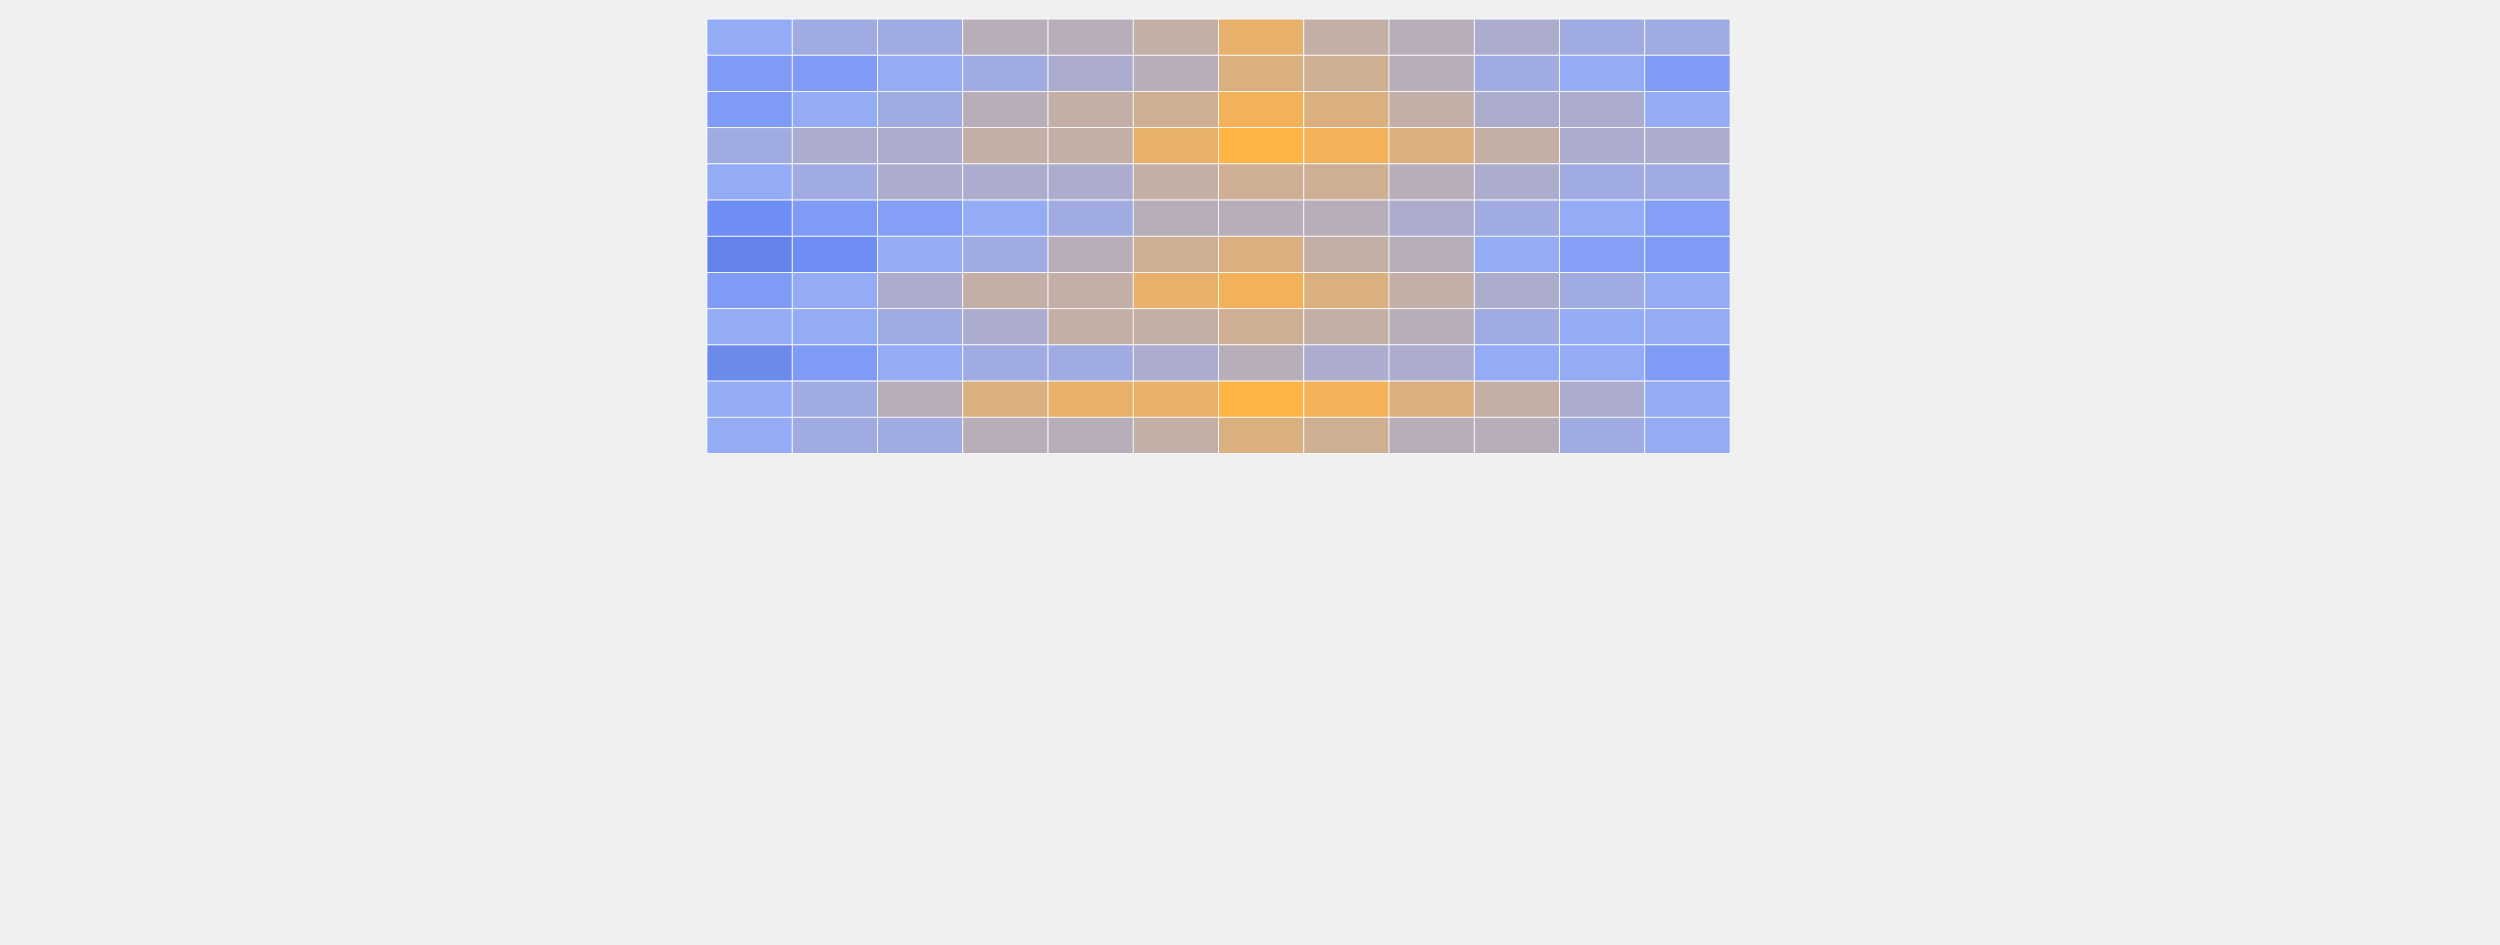
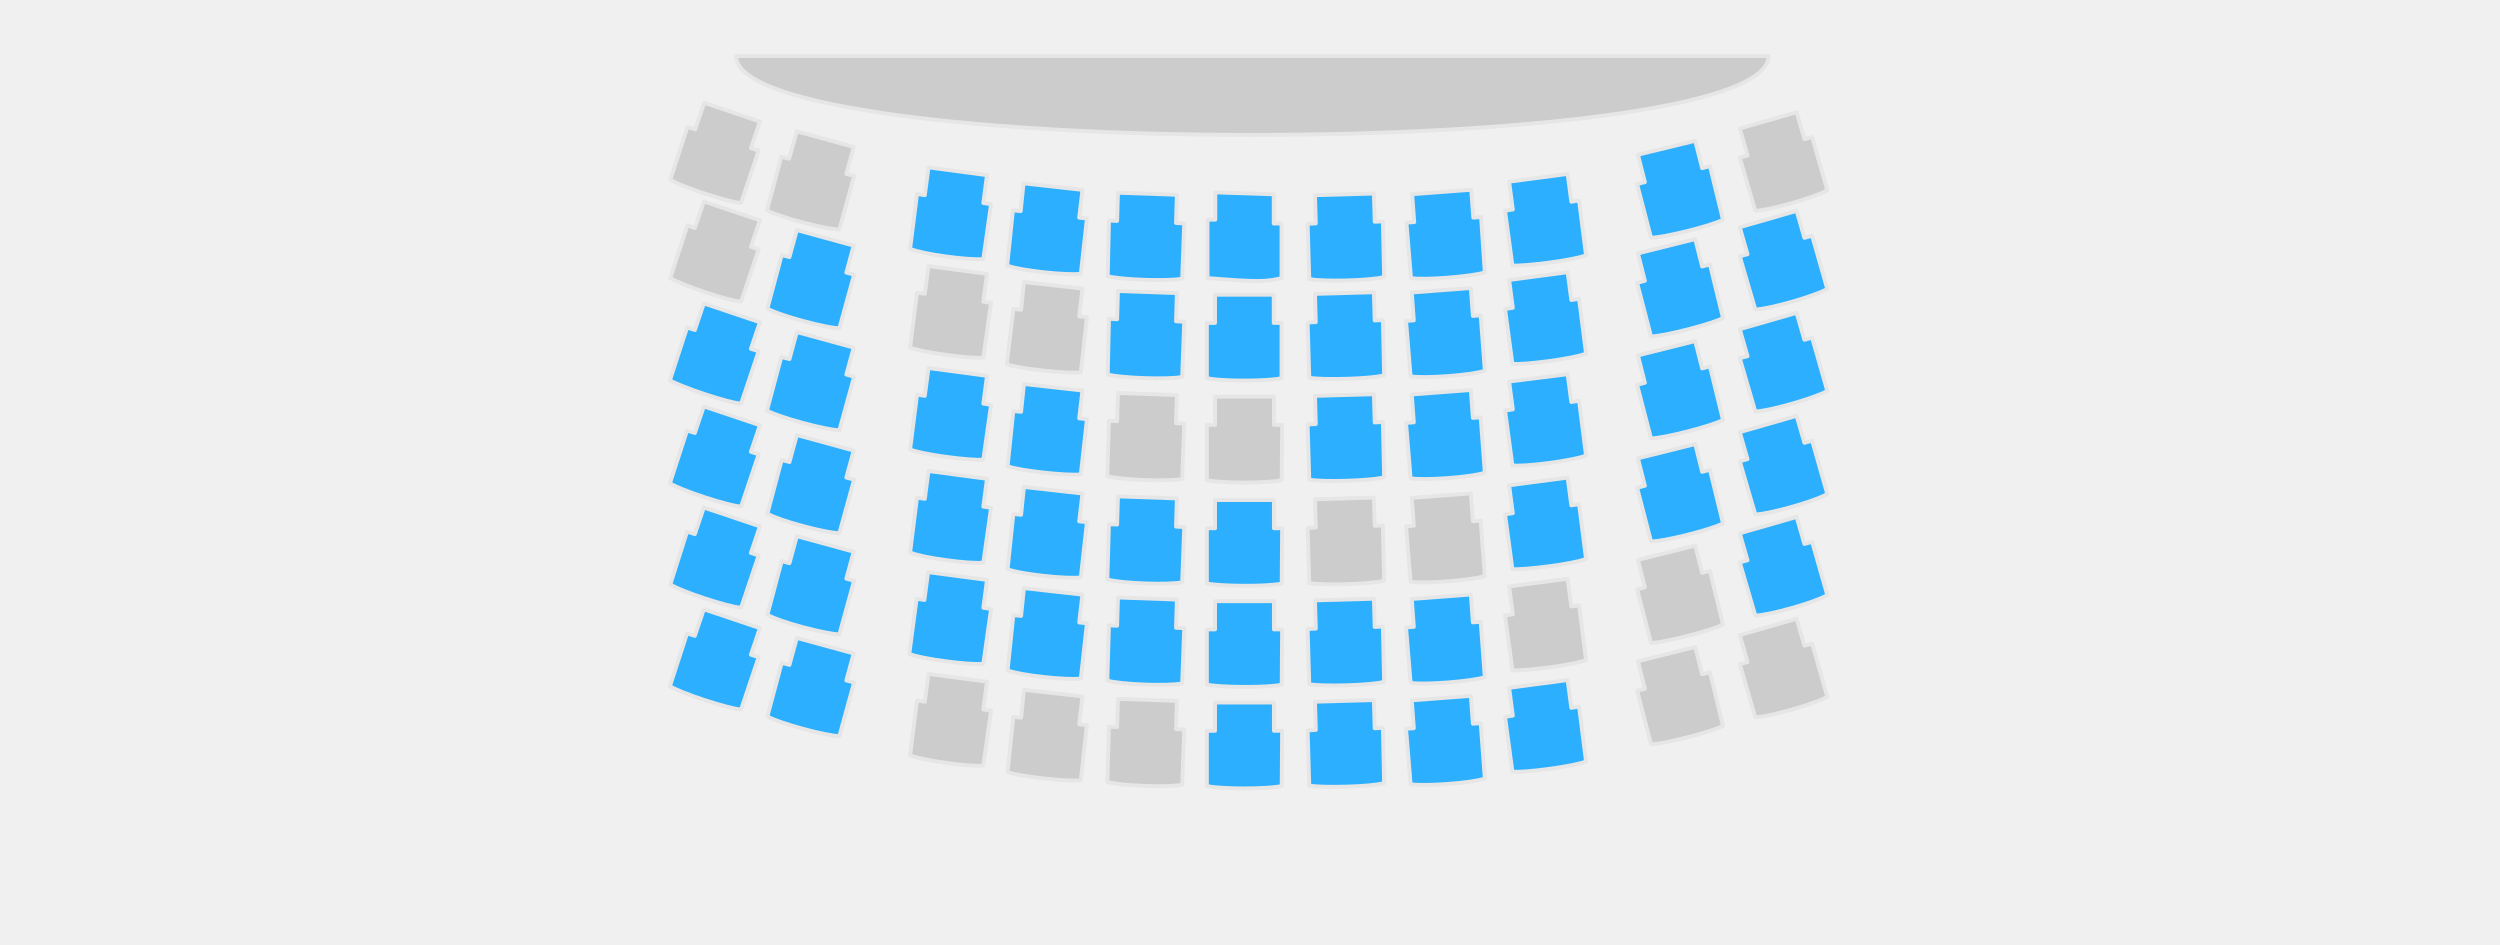
- <svg width="900" height="340" viewBox="0,0,800,600" id="svg">
+ <svg width="900" height="340" viewBox="0,0,800,550" id="svg">
  <g id="g">
-     <rect x="55" y="12.1" width="54.2" height="23" fill="#94ABF5" stroke="#FFFFFF" stroke-width="0.5" id="rect_143" />
-     <rect x="55" y="35.1" width="54.2" height="23" fill="#7F9BF5" stroke="#FFFFFF" stroke-width="0.5" id="rect_142" />
-     <rect x="55" y="58.1" width="54.2" height="23" fill="#7F9BF5" stroke="#FFFFFF" stroke-width="0.5" id="rect_141" />
-     <rect x="55" y="81.1" width="54.2" height="23" fill="#A0ACE1" stroke="#FFFFFF" stroke-width="0.5" id="rect_140" />
-     <rect x="55" y="104.1" width="54.2" height="23" fill="#94ABF5" stroke="#FFFFFF" stroke-width="0.5" id="rect_139" />
-     <rect x="55" y="127.1" width="54.2" height="23" fill="#6E8EF5" stroke="#FFFFFF" stroke-width="0.5" id="rect_138" />
-     <rect x="55" y="150.1" width="54.2" height="23" fill="#6383EB" stroke="#FFFFFF" stroke-width="0.5" id="rect_137" />
-     <rect x="55" y="173.1" width="54.2" height="23" fill="#7F9BF5" stroke="#FFFFFF" stroke-width="0.5" id="rect_136" />
-     <rect x="55" y="196.1" width="54.2" height="23" fill="#94ABF5" stroke="#FFFFFF" stroke-width="0.5" id="rect_135" />
-     <rect x="55" y="219.1" width="54.2" height="23" fill="#6C8AEB" stroke="#FFFFFF" stroke-width="0.5" id="rect_134" />
-     <rect x="55" y="242.1" width="54.2" height="23" fill="#94ABF5" stroke="#FFFFFF" stroke-width="0.5" id="rect_133" />
-     <rect x="55" y="265.1" width="54.2" height="23" fill="#94ABF5" stroke="#FFFFFF" stroke-width="0.5" id="rect_132" />
-     <rect x="109.2" y="12.1" width="54.2" height="23" fill="#A0ACE1" stroke="#FFFFFF" stroke-width="0.5" id="rect_131" />
-     <rect x="109.2" y="35.1" width="54.2" height="23" fill="#7F9BF5" stroke="#FFFFFF" stroke-width="0.5" id="rect_130" />
-     <rect x="109.2" y="58.1" width="54.2" height="23" fill="#94ABF5" stroke="#FFFFFF" stroke-width="0.5" id="rect_129" />
-     <rect x="109.2" y="81.1" width="54.2" height="23" fill="#ACADCE" stroke="#FFFFFF" stroke-width="0.5" id="rect_128" />
-     <rect x="109.2" y="104.1" width="54.2" height="23" fill="#A0ACE1" stroke="#FFFFFF" stroke-width="0.5" id="rect_127" />
-     <rect x="109.2" y="127.1" width="54.2" height="23" fill="#7F9BF5" stroke="#FFFFFF" stroke-width="0.5" id="rect_126" />
-     <rect x="109.2" y="150.1" width="54.2" height="23" fill="#6E8EF5" stroke="#FFFFFF" stroke-width="0.5" id="rect_125" />
-     <rect x="109.2" y="173.1" width="54.2" height="23" fill="#94ABF5" stroke="#FFFFFF" stroke-width="0.5" id="rect_124" />
-     <rect x="109.2" y="196.1" width="54.2" height="23" fill="#94ABF5" stroke="#FFFFFF" stroke-width="0.5" id="rect_123" />
-     <rect x="109.2" y="219.1" width="54.2" height="23" fill="#7F9BF5" stroke="#FFFFFF" stroke-width="0.5" id="rect_122" />
-     <rect x="109.2" y="242.1" width="54.2" height="23" fill="#A0ACE1" stroke="#FFFFFF" stroke-width="0.5" id="rect_121" />
-     <rect x="109.2" y="265.1" width="54.2" height="23" fill="#A0ACE1" stroke="#FFFFFF" stroke-width="0.5" id="rect_120" />
-     <rect x="163.3" y="12.1" width="54.2" height="23" fill="#A0ACE1" stroke="#FFFFFF" stroke-width="0.5" id="rect_119" />
-     <rect x="163.3" y="35.1" width="54.2" height="23" fill="#94ABF5" stroke="#FFFFFF" stroke-width="0.5" id="rect_118" />
-     <rect x="163.3" y="58.1" width="54.2" height="23" fill="#A0ACE1" stroke="#FFFFFF" stroke-width="0.5" id="rect_117" />
-     <rect x="163.3" y="81.1" width="54.2" height="23" fill="#ACADCE" stroke="#FFFFFF" stroke-width="0.5" id="rect_116" />
-     <rect x="163.3" y="104.1" width="54.2" height="23" fill="#ACADCE" stroke="#FFFFFF" stroke-width="0.5" id="rect_115" />
-     <rect x="163.3" y="127.1" width="54.2" height="23" fill="#849FF5" stroke="#FFFFFF" stroke-width="0.5" id="rect_114" />
-     <rect x="163.3" y="150.1" width="54.2" height="23" fill="#94ABF5" stroke="#FFFFFF" stroke-width="0.5" id="rect_113" />
-     <rect x="163.3" y="173.1" width="54.2" height="23" fill="#ACADCE" stroke="#FFFFFF" stroke-width="0.5" id="rect_112" />
-     <rect x="163.3" y="196.1" width="54.2" height="23" fill="#A0ACE1" stroke="#FFFFFF" stroke-width="0.5" id="rect_111" />
-     <rect x="163.3" y="219.1" width="54.2" height="23" fill="#94ABF5" stroke="#FFFFFF" stroke-width="0.5" id="rect_110" />
-     <rect x="163.3" y="242.1" width="54.2" height="23" fill="#B8AEBA" stroke="#FFFFFF" stroke-width="0.5" id="rect_109" />
-     <rect x="163.3" y="265.1" width="54.2" height="23" fill="#A0ACE1" stroke="#FFFFFF" stroke-width="0.5" id="rect_108" />
-     <rect x="217.5" y="12.1" width="54.2" height="23" fill="#B8AEBA" stroke="#FFFFFF" stroke-width="0.5" id="rect_107" />
-     <rect x="217.5" y="35.1" width="54.2" height="23" fill="#A0ACE1" stroke="#FFFFFF" stroke-width="0.5" id="rect_106" />
-     <rect x="217.5" y="58.1" width="54.2" height="23" fill="#B8AEBA" stroke="#FFFFFF" stroke-width="0.5" id="rect_105" />
-     <rect x="217.5" y="81.1" width="54.2" height="23" fill="#C4AFA7" stroke="#FFFFFF" stroke-width="0.5" id="rect_104" />
-     <rect x="217.5" y="104.1" width="54.2" height="23" fill="#ACADCE" stroke="#FFFFFF" stroke-width="0.5" id="rect_103" />
-     <rect x="217.5" y="127.1" width="54.2" height="23" fill="#94ABF5" stroke="#FFFFFF" stroke-width="0.5" id="rect_102" />
-     <rect x="217.5" y="150.1" width="54.2" height="23" fill="#A0ACE1" stroke="#FFFFFF" stroke-width="0.5" id="rect_101" />
-     <rect x="217.5" y="173.1" width="54.2" height="23" fill="#C4AFA7" stroke="#FFFFFF" stroke-width="0.5" id="rect_100" />
-     <rect x="217.5" y="196.1" width="54.2" height="23" fill="#ACADCE" stroke="#FFFFFF" stroke-width="0.5" id="rect_99" />
-     <rect x="217.5" y="219.1" width="54.2" height="23" fill="#A0ACE1" stroke="#FFFFFF" stroke-width="0.5" id="rect_98" />
-     <rect x="217.5" y="242.1" width="54.2" height="23" fill="#DBB080" stroke="#FFFFFF" stroke-width="0.5" id="rect_97" />
-     <rect x="217.5" y="265.1" width="54.2" height="23" fill="#B8AEBA" stroke="#FFFFFF" stroke-width="0.5" id="rect_96" />
-     <rect x="271.7" y="12.1" width="54.2" height="23" fill="#B8AEBA" stroke="#FFFFFF" stroke-width="0.5" id="rect_95" />
-     <rect x="271.7" y="35.1" width="54.2" height="23" fill="#ACADCE" stroke="#FFFFFF" stroke-width="0.5" id="rect_94" />
-     <rect x="271.7" y="58.1" width="54.2" height="23" fill="#C4AFA7" stroke="#FFFFFF" stroke-width="0.5" id="rect_93" />
-     <rect x="271.7" y="81.1" width="54.2" height="23" fill="#C4AFA7" stroke="#FFFFFF" stroke-width="0.5" id="rect_92" />
-     <rect x="271.7" y="104.1" width="54.2" height="23" fill="#ACADCE" stroke="#FFFFFF" stroke-width="0.5" id="rect_91" />
-     <rect x="271.7" y="127.1" width="54.2" height="23" fill="#A0ACE1" stroke="#FFFFFF" stroke-width="0.5" id="rect_90" />
-     <rect x="271.7" y="150.1" width="54.2" height="23" fill="#B8AEBA" stroke="#FFFFFF" stroke-width="0.5" id="rect_89" />
-     <rect x="271.7" y="173.1" width="54.2" height="23" fill="#C4AFA7" stroke="#FFFFFF" stroke-width="0.5" id="rect_88" />
-     <rect x="271.7" y="196.1" width="54.2" height="23" fill="#C4AFA7" stroke="#FFFFFF" stroke-width="0.5" id="rect_87" />
-     <rect x="271.7" y="219.1" width="54.2" height="23" fill="#A0ACE1" stroke="#FFFFFF" stroke-width="0.5" id="rect_86" />
-     <rect x="271.7" y="242.1" width="54.2" height="23" fill="#E7B16C" stroke="#FFFFFF" stroke-width="0.5" id="rect_85" />
-     <rect x="271.7" y="265.1" width="54.2" height="23" fill="#B8AEBA" stroke="#FFFFFF" stroke-width="0.5" id="rect_84" />
-     <rect x="325.8" y="12.1" width="54.2" height="23" fill="#C4AFA7" stroke="#FFFFFF" stroke-width="0.5" id="rect_83" />
-     <rect x="325.8" y="35.1" width="54.2" height="23" fill="#B8AEBA" stroke="#FFFFFF" stroke-width="0.5" id="rect_82" />
-     <rect x="325.8" y="58.1" width="54.2" height="23" fill="#CFAF93" stroke="#FFFFFF" stroke-width="0.5" id="rect_81" />
-     <rect x="325.8" y="81.1" width="54.2" height="23" fill="#E7B16C" stroke="#FFFFFF" stroke-width="0.5" id="rect_80" />
-     <rect x="325.8" y="104.1" width="54.2" height="23" fill="#C4AFA7" stroke="#FFFFFF" stroke-width="0.5" id="rect_79" />
-     <rect x="325.8" y="127.1" width="54.2" height="23" fill="#B8AEBA" stroke="#FFFFFF" stroke-width="0.5" id="rect_78" />
-     <rect x="325.8" y="150.1" width="54.2" height="23" fill="#CFAF93" stroke="#FFFFFF" stroke-width="0.5" id="rect_77" />
-     <rect x="325.8" y="173.1" width="54.2" height="23" fill="#E7B16C" stroke="#FFFFFF" stroke-width="0.5" id="rect_76" />
-     <rect x="325.8" y="196.1" width="54.2" height="23" fill="#C4AFA7" stroke="#FFFFFF" stroke-width="0.5" id="rect_75" />
-     <rect x="325.8" y="219.1" width="54.2" height="23" fill="#ACADCE" stroke="#FFFFFF" stroke-width="0.5" id="rect_74" />
-     <rect x="325.8" y="242.1" width="54.2" height="23" fill="#E7B16C" stroke="#FFFFFF" stroke-width="0.5" id="rect_73" />
-     <rect x="325.8" y="265.1" width="54.2" height="23" fill="#C4AFA7" stroke="#FFFFFF" stroke-width="0.5" id="rect_72" />
-     <rect x="380" y="12.1" width="54.2" height="23" fill="#E7B16C" stroke="#FFFFFF" stroke-width="0.5" id="rect_71" />
-     <rect x="380" y="35.1" width="54.2" height="23" fill="#DBB080" stroke="#FFFFFF" stroke-width="0.5" id="rect_70" />
-     <rect x="380" y="58.1" width="54.2" height="23" fill="#F3B259" stroke="#FFFFFF" stroke-width="0.5" id="rect_69" />
-     <rect x="380" y="81.1" width="54.2" height="23" fill="#FFB345" stroke="#FFFFFF" stroke-width="0.5" id="rect_68" />
-     <rect x="380" y="104.1" width="54.2" height="23" fill="#CFAF93" stroke="#FFFFFF" stroke-width="0.5" id="rect_67" />
-     <rect x="380" y="127.1" width="54.2" height="23" fill="#B8AEBA" stroke="#FFFFFF" stroke-width="0.5" id="rect_66" />
-     <rect x="380" y="150.1" width="54.2" height="23" fill="#DBB080" stroke="#FFFFFF" stroke-width="0.5" id="rect_65" />
-     <rect x="380" y="173.1" width="54.2" height="23" fill="#F3B259" stroke="#FFFFFF" stroke-width="0.5" id="rect_64" />
-     <rect x="380" y="196.1" width="54.2" height="23" fill="#CFAF93" stroke="#FFFFFF" stroke-width="0.5" id="rect_63" />
-     <rect x="380" y="219.1" width="54.2" height="23" fill="#B8AEBA" stroke="#FFFFFF" stroke-width="0.5" id="rect_62" />
-     <rect x="380" y="242.1" width="54.2" height="23" fill="#FFB345" stroke="#FFFFFF" stroke-width="0.5" id="rect_61" />
-     <rect x="380" y="265.1" width="54.2" height="23" fill="#DBB080" stroke="#FFFFFF" stroke-width="0.5" id="rect_60" />
-     <rect x="434.2" y="12.1" width="54.2" height="23" fill="#C4AFA7" stroke="#FFFFFF" stroke-width="0.5" id="rect_59" />
-     <rect x="434.2" y="35.1" width="54.2" height="23" fill="#CFAF93" stroke="#FFFFFF" stroke-width="0.5" id="rect_58" />
-     <rect x="434.2" y="58.1" width="54.2" height="23" fill="#DBB080" stroke="#FFFFFF" stroke-width="0.5" id="rect_57" />
-     <rect x="434.2" y="81.1" width="54.2" height="23" fill="#F3B259" stroke="#FFFFFF" stroke-width="0.5" id="rect_56" />
-     <rect x="434.2" y="104.1" width="54.2" height="23" fill="#CFAF93" stroke="#FFFFFF" stroke-width="0.5" id="rect_55" />
-     <rect x="434.2" y="127.1" width="54.2" height="23" fill="#B8AEBA" stroke="#FFFFFF" stroke-width="0.5" id="rect_54" />
-     <rect x="434.2" y="150.1" width="54.2" height="23" fill="#C4AFA7" stroke="#FFFFFF" stroke-width="0.5" id="rect_53" />
-     <rect x="434.2" y="173.1" width="54.2" height="23" fill="#DBB080" stroke="#FFFFFF" stroke-width="0.5" id="rect_52" />
-     <rect x="434.2" y="196.1" width="54.2" height="23" fill="#C4AFA7" stroke="#FFFFFF" stroke-width="0.5" id="rect_51" />
-     <rect x="434.2" y="219.1" width="54.2" height="23" fill="#ACADCE" stroke="#FFFFFF" stroke-width="0.5" id="rect_50" />
-     <rect x="434.2" y="242.1" width="54.2" height="23" fill="#F3B259" stroke="#FFFFFF" stroke-width="0.5" id="rect_49" />
-     <rect x="434.2" y="265.1" width="54.2" height="23" fill="#CFAF93" stroke="#FFFFFF" stroke-width="0.5" id="rect_48" />
-     <rect x="488.3" y="12.1" width="54.2" height="23" fill="#B8AEBA" stroke="#FFFFFF" stroke-width="0.5" id="rect_47" />
-     <rect x="488.3" y="35.1" width="54.2" height="23" fill="#B8AEBA" stroke="#FFFFFF" stroke-width="0.5" id="rect_46" />
-     <rect x="488.3" y="58.1" width="54.2" height="23" fill="#C4AFA7" stroke="#FFFFFF" stroke-width="0.5" id="rect_45" />
-     <rect x="488.3" y="81.1" width="54.2" height="23" fill="#DBB080" stroke="#FFFFFF" stroke-width="0.5" id="rect_44" />
-     <rect x="488.3" y="104.1" width="54.2" height="23" fill="#B8AEBA" stroke="#FFFFFF" stroke-width="0.5" id="rect_43" />
-     <rect x="488.3" y="127.1" width="54.2" height="23" fill="#ACADCE" stroke="#FFFFFF" stroke-width="0.5" id="rect_42" />
-     <rect x="488.3" y="150.1" width="54.2" height="23" fill="#B8AEBA" stroke="#FFFFFF" stroke-width="0.5" id="rect_41" />
-     <rect x="488.3" y="173.1" width="54.2" height="23" fill="#C4AFA7" stroke="#FFFFFF" stroke-width="0.5" id="rect_40" />
-     <rect x="488.3" y="196.1" width="54.2" height="23" fill="#B8AEBA" stroke="#FFFFFF" stroke-width="0.5" id="rect_39" />
-     <rect x="488.3" y="219.1" width="54.2" height="23" fill="#ACADCE" stroke="#FFFFFF" stroke-width="0.5" id="rect_38" />
-     <rect x="488.3" y="242.1" width="54.2" height="23" fill="#DBB080" stroke="#FFFFFF" stroke-width="0.5" id="rect_37" />
-     <rect x="488.3" y="265.1" width="54.2" height="23" fill="#B8AEBA" stroke="#FFFFFF" stroke-width="0.5" id="rect_36" />
-     <rect x="542.5" y="12.1" width="54.2" height="23" fill="#ACADCE" stroke="#FFFFFF" stroke-width="0.5" id="rect_35" />
-     <rect x="542.5" y="35.1" width="54.2" height="23" fill="#A0ACE1" stroke="#FFFFFF" stroke-width="0.5" id="rect_34" />
-     <rect x="542.5" y="58.1" width="54.2" height="23" fill="#ACADCE" stroke="#FFFFFF" stroke-width="0.5" id="rect_33" />
-     <rect x="542.5" y="81.1" width="54.2" height="23" fill="#C4AFA7" stroke="#FFFFFF" stroke-width="0.5" id="rect_32" />
-     <rect x="542.5" y="104.1" width="54.2" height="23" fill="#ACADCE" stroke="#FFFFFF" stroke-width="0.5" id="rect_31" />
-     <rect x="542.5" y="127.1" width="54.2" height="23" fill="#A0ACE1" stroke="#FFFFFF" stroke-width="0.5" id="rect_30" />
-     <rect x="542.5" y="150.1" width="54.2" height="23" fill="#94ABF5" stroke="#FFFFFF" stroke-width="0.5" id="rect_29" />
-     <rect x="542.5" y="173.1" width="54.2" height="23" fill="#ACADCE" stroke="#FFFFFF" stroke-width="0.5" id="rect_28" />
-     <rect x="542.5" y="196.1" width="54.2" height="23" fill="#A0ACE1" stroke="#FFFFFF" stroke-width="0.5" id="rect_27" />
-     <rect x="542.5" y="219.1" width="54.2" height="23" fill="#94ABF5" stroke="#FFFFFF" stroke-width="0.5" id="rect_26" />
-     <rect x="542.5" y="242.1" width="54.2" height="23" fill="#C4AFA7" stroke="#FFFFFF" stroke-width="0.5" id="rect_25" />
-     <rect x="542.5" y="265.1" width="54.2" height="23" fill="#B8AEBA" stroke="#FFFFFF" stroke-width="0.5" id="rect_24" />
-     <rect x="596.7" y="12.1" width="54.2" height="23" fill="#A0ACE1" stroke="#FFFFFF" stroke-width="0.5" id="rect_23" />
-     <rect x="596.7" y="35.1" width="54.2" height="23" fill="#94ABF5" stroke="#FFFFFF" stroke-width="0.5" id="rect_22" />
-     <rect x="596.7" y="58.1" width="54.2" height="23" fill="#ACADCE" stroke="#FFFFFF" stroke-width="0.5" id="rect_21" />
-     <rect x="596.7" y="81.1" width="54.2" height="23" fill="#ACADCE" stroke="#FFFFFF" stroke-width="0.5" id="rect_20" />
-     <rect x="596.7" y="104.1" width="54.2" height="23" fill="#A0ACE1" stroke="#FFFFFF" stroke-width="0.5" id="rect_19" />
-     <rect x="596.7" y="127.1" width="54.2" height="23" fill="#94ABF5" stroke="#FFFFFF" stroke-width="0.5" id="rect_18" />
-     <rect x="596.7" y="150.1" width="54.2" height="23" fill="#849FF5" stroke="#FFFFFF" stroke-width="0.5" id="rect_17" />
-     <rect x="596.7" y="173.1" width="54.2" height="23" fill="#A0ACE1" stroke="#FFFFFF" stroke-width="0.5" id="rect_16" />
-     <rect x="596.7" y="196.1" width="54.2" height="23" fill="#94ABF5" stroke="#FFFFFF" stroke-width="0.5" id="rect_15" />
-     <rect x="596.7" y="219.1" width="54.2" height="23" fill="#94ABF5" stroke="#FFFFFF" stroke-width="0.5" id="rect_14" />
-     <rect x="596.7" y="242.1" width="54.2" height="23" fill="#ACADCE" stroke="#FFFFFF" stroke-width="0.5" id="rect_13" />
-     <rect x="596.7" y="265.1" width="54.2" height="23" fill="#A0ACE1" stroke="#FFFFFF" stroke-width="0.5" id="rect_12" />
-     <rect x="650.8" y="12.1" width="54.2" height="23" fill="#A0ACE1" stroke="#FFFFFF" stroke-width="0.5" id="rect_11" />
-     <rect x="650.8" y="35.1" width="54.2" height="23" fill="#7F9BF5" stroke="#FFFFFF" stroke-width="0.5" id="rect_10" />
-     <rect x="650.8" y="58.1" width="54.2" height="23" fill="#94ABF5" stroke="#FFFFFF" stroke-width="0.5" id="rect_9" />
-     <rect x="650.8" y="81.1" width="54.2" height="23" fill="#ACADCE" stroke="#FFFFFF" stroke-width="0.5" id="rect_8" />
-     <rect x="650.8" y="104.1" width="54.2" height="23" fill="#A0ACE1" stroke="#FFFFFF" stroke-width="0.5" id="rect_7" />
-     <rect x="650.8" y="127.1" width="54.2" height="23" fill="#849FF5" stroke="#FFFFFF" stroke-width="0.5" id="rect_6" />
-     <rect x="650.8" y="150.1" width="54.2" height="23" fill="#7F9BF5" stroke="#FFFFFF" stroke-width="0.5" id="rect_5" />
-     <rect x="650.8" y="173.1" width="54.2" height="23" fill="#94ABF5" stroke="#FFFFFF" stroke-width="0.5" id="rect_4" />
-     <rect x="650.8" y="196.1" width="54.2" height="23" fill="#94ABF5" stroke="#FFFFFF" stroke-width="0.5" id="rect_3" />
-     <rect x="650.8" y="219.1" width="54.2" height="23" fill="#7F9BF5" stroke="#FFFFFF" stroke-width="0.5" id="rect_2" />
-     <rect x="650.8" y="242.1" width="54.2" height="23" fill="#94ABF5" stroke="#FFFFFF" stroke-width="0.5" id="rect_1" />
-     <rect x="650.8" y="265.1" width="54.2" height="23" fill="#94ABF5" stroke="#FFFFFF" stroke-width="0.5" id="rect" />
+     <g id="g_1">
+       <g transform="translate(32.68657,59.85075) scale(2.268657 2.268657)" id="g_2">
+         <path d="M 31.265 25.717 L 35.778 12.281 L 33.784 11.651 L 36.093 4.828 L 21.818 0 L 19.508 6.823 L 17.514 6.193 L 13.105 19.734 C 15.835 21.518 27.906 25.507 31.265 25.717 Z" stroke-linejoin="round" stroke-linecap="round" filter="none" tabindex="-1" role="img" aria-label="Seat A1, Unavailable" outline="none" fill="#ccc" stroke="#e6e6e6" opacity="1" id="path_66" />
+         <path d="M 56.501 32.54 L 60.28 18.789 L 58.285 18.264 L 60.175 11.336 L 45.584 7.348 L 43.59 14.38 L 41.596 13.856 L 37.922 27.606 C 40.861 29.286 53.142 32.54 56.501 32.54 Z" stroke-linejoin="round" stroke-linecap="round" filter="none" tabindex="-1" role="img" aria-label="Seat A2, Unavailable" outline="none" fill="#ccc" stroke="#e6e6e6" opacity="1" id="path_65" />
+         <path d="M 93.447 40.097 L 95.442 26.032 L 93.447 25.717 L 94.392 18.579 L 79.382 16.585 L 78.437 23.723 L 76.443 23.408 L 74.658 37.473 C 77.492 38.838 90.088 40.517 93.447 40.097 Z" stroke-linejoin="round" stroke-linecap="round" filter="none" tabindex="-1" role="img" aria-label="Seat A3, Available" outline="none" fill="#2caffe" stroke="#e6e6e6" opacity="1" id="path_64" />
+         <path d="M 118.476 43.876 L 120.051 29.706 L 118.056 29.496 L 118.896 22.358 L 103.781 20.679 L 103.046 27.816 L 101.052 27.607 L 99.582 41.777 C 102.521 43.037 115.222 44.401 118.476 43.876 Z" stroke-linejoin="round" stroke-linecap="round" filter="none" tabindex="-1" role="img" aria-label="Seat A4, Available" outline="none" fill="#2caffe" stroke="#e6e6e6" opacity="1" id="path_63" />
+         <path d="M 144.495 45.135 L 145.019 30.965 L 142.92 30.86 L 143.13 23.617 L 128.015 23.092 L 127.805 30.335 L 125.706 30.23 L 125.391 44.505 C 128.54 45.45 141.241 45.87 144.495 45.135 Z" stroke-linejoin="round" stroke-linecap="round" filter="none" tabindex="-1" role="img" aria-label="Seat A5, Available" outline="none" fill="#2caffe" stroke="#e6e6e6" opacity="1" id="path_62" />
+         <path d="M 170 45 L 170 31 L 168 31 L 168 23.5 L 153 23 L 153 30 L 151 30 L 151 45 C 163.5 46 166 46 170 45 Z" stroke-linejoin="round" stroke-linecap="round" filter="none" tabindex="-1" role="img" aria-label="Seat A6, Available" outline="none" fill="#2caffe" stroke="#e6e6e6" opacity="1" id="path_61" />
+         <path d="M 196.332 44.715 L 196.017 30.44 L 193.918 30.545 L 193.708 23.302 L 178.593 23.722 L 178.802 30.965 L 176.703 31.07 L 177.123 45.24 C 180.377 45.975 193.183 45.66 196.332 44.715 Z" stroke-linejoin="round" stroke-linecap="round" filter="none" tabindex="-1" role="img" aria-label="Seat A7, Available" outline="none" fill="#2caffe" stroke="#e6e6e6" opacity="1" id="path_60" />
+         <path d="M 222.18 43.535 L 221.222 29.332 L 219.222 29.484 L 218.692 22.328 L 203.538 23.47 L 204.068 30.626 L 202.069 30.778 L 203.237 44.988 C 206.37 45.603 219.105 44.602 222.18 43.535 Z" stroke-linejoin="round" stroke-linecap="round" filter="none" tabindex="-1" role="img" aria-label="Seat A8, Available" outline="none" fill="#2caffe" stroke="#e6e6e6" opacity="1" id="path_59" />
+         <path d="M 248.162 39.153 L 246.378 25.087 L 244.384 25.402 L 243.439 18.264 L 228.429 20.259 L 229.373 27.396 L 227.379 27.711 L 229.268 41.777 C 232.522 41.987 245.118 40.412 248.162 39.153 Z" stroke-linejoin="round" stroke-linecap="round" filter="none" tabindex="-1" role="img" aria-label="Seat A9, Available" outline="none" fill="#2caffe" stroke="#e6e6e6" opacity="1" id="path_58" />
+         <path d="M 283.324 30.02 L 279.965 16.27 L 277.971 16.794 L 276.187 9.762 L 261.491 13.331 L 263.276 20.363 L 261.281 20.888 L 264.85 34.639 C 267.999 34.639 280.385 31.595 283.324 30.02 Z" stroke-linejoin="round" stroke-linecap="round" filter="none" tabindex="-1" role="img" aria-label="Seat A10, Available" outline="none" fill="#2caffe" stroke="#e6e6e6" opacity="1" id="path_57" />
+         <path d="M 310.092 22.463 L 306.208 8.817 L 304.214 9.342 L 302.219 2.414 L 287.629 6.613 L 289.623 13.54 L 287.629 14.065 L 291.618 27.711 C 295.082 27.711 307.258 24.142 310.092 22.463 Z" stroke-linejoin="round" stroke-linecap="round" filter="none" tabindex="-1" role="img" aria-label="Seat A11, Unavailable" outline="none" fill="#ccc" stroke="#e6e6e6" opacity="1" id="path_56" />
+         <path d="M 31.265 51.052 L 35.778 37.616 L 33.784 36.986 L 36.093 30.163 L 21.713 25.335 L 19.404 32.158 L 17.514 31.423 L 13.105 44.964 C 15.835 46.748 27.906 50.842 31.265 51.052 Z" stroke-linejoin="round" stroke-linecap="round" filter="none" tabindex="-1" role="img" aria-label="Seat B1, Unavailable" outline="none" fill="#ccc" stroke="#e6e6e6" opacity="1" id="path_55" />
+         <path d="M 56.499 57.875 L 60.278 44.124 L 58.284 43.599 L 60.173 36.671 L 45.583 32.683 L 43.694 39.61 L 41.699 39.086 L 38.025 52.836 C 40.859 54.516 53.141 57.875 56.499 57.875 Z" stroke-linejoin="round" stroke-linecap="round" filter="none" tabindex="-1" role="img" aria-label="Seat B2, Available" outline="none" fill="#2caffe" stroke="#e6e6e6" opacity="1" id="path_54" />
+         <path d="M 93.447 65.432 L 95.442 51.366 L 93.447 51.051 L 94.392 43.914 L 79.382 41.919 L 78.437 49.057 L 76.443 48.742 L 74.658 62.808 C 77.492 64.067 90.088 65.747 93.447 65.432 Z" stroke-linejoin="round" stroke-linecap="round" filter="none" tabindex="-1" role="img" aria-label="Seat B3, Unavailable" outline="none" fill="#ccc" stroke="#e6e6e6" opacity="1" id="path_53" />
+         <path d="M 118.476 69.211 L 120.05 55.041 L 118.056 54.831 L 118.895 47.693 L 103.885 46.014 L 103.15 53.151 L 101.156 52.941 L 99.477 67.112 C 102.521 68.267 115.222 69.631 118.476 69.211 Z" stroke-linejoin="round" stroke-linecap="round" filter="none" tabindex="-1" role="img" aria-label="Seat B4, Unavailable" outline="none" fill="#ccc" stroke="#e6e6e6" opacity="1" id="path_52" />
+         <path d="M 144.495 70.366 L 145.019 56.195 L 142.92 56.09 L 143.13 48.848 L 128.015 48.323 L 127.805 55.566 L 125.706 55.461 L 125.391 69.736 C 128.54 70.681 141.241 71.1 144.495 70.366 Z" stroke-linejoin="round" stroke-linecap="round" filter="none" tabindex="-1" role="img" aria-label="Seat B5, Available" outline="none" fill="#2caffe" stroke="#e6e6e6" opacity="1" id="path_51" />
+         <path d="M 170 70.681 L 170 56.51 L 168 56.51 L 168 49.268 L 152.935 49.268 L 152.935 56.51 L 150.836 56.51 L 150.836 70.681 C 154.09 71.52 166.791 71.52 170 70.681 Z" stroke-linejoin="round" stroke-linecap="round" filter="none" tabindex="-1" role="img" aria-label="Seat B6, Available" outline="none" fill="#2caffe" stroke="#e6e6e6" opacity="1" id="path_50" />
+         <path d="M 196.332 69.946 L 196.017 55.775 L 193.918 55.88 L 193.708 48.638 L 178.593 49.058 L 178.802 56.3 L 176.703 56.405 L 177.123 70.576 C 180.377 71.206 193.183 70.891 196.332 69.946 Z" stroke-linejoin="round" stroke-linecap="round" filter="none" tabindex="-1" role="img" aria-label="Seat B7, Available" outline="none" fill="#2caffe" stroke="#e6e6e6" opacity="1" id="path_49" />
+         <path d="M 222.182 68.767 L 221.119 54.56 L 219.119 54.713 L 218.589 47.557 L 203.435 48.698 L 203.965 55.854 L 201.965 56.007 L 203.134 70.217 C 206.371 70.834 219.103 69.939 222.182 68.767 Z" stroke-linejoin="round" stroke-linecap="round" filter="none" tabindex="-1" role="img" aria-label="Seat B8, Available" outline="none" fill="#2caffe" stroke="#e6e6e6" opacity="1" id="path_48" />
+         <path d="M 248.162 64.382 L 246.378 50.317 L 244.384 50.632 L 243.439 43.494 L 228.429 45.489 L 229.373 52.626 L 227.379 52.941 L 229.268 67.007 C 232.522 67.322 245.118 65.642 248.162 64.382 Z" stroke-linejoin="round" stroke-linecap="round" filter="none" tabindex="-1" role="img" aria-label="Seat B9, Available" outline="none" fill="#2caffe" stroke="#e6e6e6" opacity="1" id="path_47" />
+         <path d="M 283.324 55.251 L 279.965 41.5 L 277.971 42.025 L 276.187 34.992 L 261.491 38.666 L 263.276 45.699 L 261.281 46.224 L 264.85 59.974 C 267.999 59.974 280.385 56.825 283.324 55.251 Z" stroke-linejoin="round" stroke-linecap="round" filter="none" tabindex="-1" role="img" aria-label="Seat B10, Available" outline="none" fill="#2caffe" stroke="#e6e6e6" opacity="1" id="path_46" />
+         <path d="M 310.092 47.798 L 306.208 34.153 L 304.214 34.677 L 302.219 27.75 L 287.629 31.948 L 289.623 38.876 L 287.629 39.401 L 291.618 53.047 C 295.082 53.047 307.258 49.478 310.092 47.798 Z" stroke-linejoin="round" stroke-linecap="round" filter="none" tabindex="-1" role="img" aria-label="Seat B11, Available" outline="none" fill="#2caffe" stroke="#e6e6e6" opacity="1" id="path_45" />
+         <path d="M 31.264 77.227 L 35.778 63.791 L 33.783 63.162 L 36.093 56.339 L 21.712 51.51 L 19.403 58.333 L 17.409 57.703 L 13 71.244 C 15.834 72.923 27.905 77.017 31.264 77.227 Z" stroke-linejoin="round" stroke-linecap="round" filter="none" tabindex="-1" role="img" aria-label="Seat C1, Available" outline="none" fill="#2caffe" stroke="#e6e6e6" opacity="1" id="path_44" />
+         <path d="M 56.501 84.05 L 60.28 70.299 L 58.285 69.774 L 60.175 62.847 L 45.584 58.858 L 43.695 65.786 L 41.596 65.261 L 37.922 79.011 C 40.861 80.691 53.142 84.05 56.501 84.05 Z" stroke-linejoin="round" stroke-linecap="round" filter="none" tabindex="-1" role="img" aria-label="Seat C2, Available" outline="none" fill="#2caffe" stroke="#e6e6e6" opacity="1" id="path_43" />
+         <path d="M 93.447 91.607 L 95.442 77.542 L 93.447 77.227 L 94.392 70.089 L 79.382 68.095 L 78.437 75.233 L 76.443 74.918 L 74.658 88.983 C 77.492 90.243 90.088 91.922 93.447 91.607 Z" stroke-linejoin="round" stroke-linecap="round" filter="none" tabindex="-1" role="img" aria-label="Seat C3, Available" outline="none" fill="#2caffe" stroke="#e6e6e6" opacity="1" id="path_42" />
+         <path d="M 118.475 95.386 L 120.049 81.216 L 118.055 81.006 L 118.894 73.868 L 103.884 72.189 L 103.149 79.326 L 101.155 79.116 L 99.686 93.287 C 102.52 94.441 115.221 95.806 118.475 95.386 Z" stroke-linejoin="round" stroke-linecap="round" filter="none" tabindex="-1" role="img" aria-label="Seat C4, Available" outline="none" fill="#2caffe" stroke="#e6e6e6" opacity="1" id="path_41" />
+         <path d="M 144.494 96.541 L 145.019 82.371 L 142.92 82.266 L 143.129 75.023 L 128.014 74.498 L 127.804 81.741 L 125.705 81.636 L 125.285 95.806 C 128.539 96.856 141.24 97.276 144.494 96.541 Z" stroke-linejoin="round" stroke-linecap="round" filter="none" tabindex="-1" role="img" aria-label="Seat C5, Unavailable" outline="none" fill="#ccc" stroke="#e6e6e6" opacity="1" id="path_40" />
+         <path d="M 170.045 96.856 L 170.15 82.686 L 168.05 82.686 L 168.05 75.443 L 152.935 75.443 L 152.935 82.686 L 150.836 82.686 L 150.836 96.856 C 154.09 97.696 166.791 97.696 170.045 96.856 Z" stroke-linejoin="round" stroke-linecap="round" filter="none" tabindex="-1" role="img" aria-label="Seat C6, Unavailable" outline="none" fill="#ccc" stroke="#e6e6e6" opacity="1" id="path_39" />
+         <path d="M 196.332 96.121 L 196.017 81.95 L 193.918 82.055 L 193.708 74.812 L 178.593 75.232 L 178.802 82.475 L 176.703 82.58 L 177.123 96.751 C 180.377 97.38 193.183 97.065 196.332 96.121 Z" stroke-linejoin="round" stroke-linecap="round" filter="none" tabindex="-1" role="img" aria-label="Seat C7, Available" outline="none" fill="#2caffe" stroke="#e6e6e6" opacity="1" id="path_38" />
+         <path d="M 222.182 94.942 L 221.119 80.735 L 219.119 80.888 L 218.589 73.732 L 203.435 74.874 L 203.965 82.029 L 201.965 82.182 L 203.134 96.392 C 206.371 97.01 219.103 96.114 222.182 94.942 Z" stroke-linejoin="round" stroke-linecap="round" filter="none" tabindex="-1" role="img" aria-label="Seat C8, Available" outline="none" fill="#2caffe" stroke="#e6e6e6" opacity="1" id="path_37" />
+         <path d="M 248.162 90.558 L 246.378 76.492 L 244.384 76.807 L 243.439 69.669 L 228.429 71.559 L 229.373 78.697 L 227.379 79.011 L 229.268 93.077 C 232.522 93.497 245.118 91.817 248.162 90.558 Z" stroke-linejoin="round" stroke-linecap="round" filter="none" tabindex="-1" role="img" aria-label="Seat C9, Available" outline="none" fill="#2caffe" stroke="#e6e6e6" opacity="1" id="path_36" />
+         <path d="M 283.324 81.426 L 279.965 67.675 L 277.971 68.2 L 276.187 61.167 L 261.491 64.841 L 263.276 71.874 L 261.281 72.398 L 264.85 86.149 C 267.999 86.149 280.385 83 283.324 81.426 Z" stroke-linejoin="round" stroke-linecap="round" filter="none" tabindex="-1" role="img" aria-label="Seat C10, Available" outline="none" fill="#2caffe" stroke="#e6e6e6" opacity="1" id="path_35" />
+         <path d="M 310.092 73.973 L 306.208 60.327 L 304.214 60.852 L 302.219 53.924 L 287.629 58.123 L 289.623 65.051 L 287.629 65.576 L 291.618 79.221 C 295.082 79.221 307.258 75.652 310.092 73.973 Z" stroke-linejoin="round" stroke-linecap="round" filter="none" tabindex="-1" role="img" aria-label="Seat C11, Available" outline="none" fill="#2caffe" stroke="#e6e6e6" opacity="1" id="path_34" />
+         <path d="M 31.264 103.662 L 35.778 90.226 L 33.783 89.596 L 36.093 82.773 L 21.712 77.945 L 19.403 84.768 L 17.409 84.138 L 13 97.679 C 15.834 99.463 27.905 103.452 31.264 103.662 Z" stroke-linejoin="round" stroke-linecap="round" filter="none" tabindex="-1" role="img" aria-label="Seat D1, Available" outline="none" fill="#2caffe" stroke="#e6e6e6" opacity="1" id="path_33" />
+         <path d="M 56.499 110.484 L 60.278 96.734 L 58.284 96.209 L 60.173 89.281 L 45.583 85.293 L 43.694 92.22 L 41.699 91.695 L 38.025 105.446 C 40.859 107.231 53.141 110.484 56.499 110.484 Z" stroke-linejoin="round" stroke-linecap="round" filter="none" tabindex="-1" role="img" aria-label="Seat D2, Available" outline="none" fill="#2caffe" stroke="#e6e6e6" opacity="1" id="path_32" />
+         <path d="M 93.447 118.042 L 95.442 103.977 L 93.447 103.662 L 94.392 96.524 L 79.382 94.53 L 78.437 101.668 L 76.443 101.353 L 74.658 115.418 C 77.492 116.783 90.088 118.462 93.447 118.042 Z" stroke-linejoin="round" stroke-linecap="round" filter="none" tabindex="-1" role="img" aria-label="Seat D3, Available" outline="none" fill="#2caffe" stroke="#e6e6e6" opacity="1" id="path_31" />
+         <path d="M 118.475 121.821 L 120.049 107.651 L 118.055 107.441 L 118.894 100.303 L 103.884 98.624 L 103.149 105.761 L 101.155 105.551 L 99.686 119.722 C 102.52 120.981 115.221 122.346 118.475 121.821 Z" stroke-linejoin="round" stroke-linecap="round" filter="none" tabindex="-1" role="img" aria-label="Seat D4, Available" outline="none" fill="#2caffe" stroke="#e6e6e6" opacity="1" id="path_30" />
+         <path d="M 144.494 123.081 L 145.019 108.91 L 142.92 108.805 L 143.129 101.562 L 128.014 101.038 L 127.804 108.28 L 125.705 108.175 L 125.285 122.346 C 128.539 123.396 141.24 123.815 144.494 123.081 Z" stroke-linejoin="round" stroke-linecap="round" filter="none" tabindex="-1" role="img" aria-label="Seat D5, Available" outline="none" fill="#2caffe" stroke="#e6e6e6" opacity="1" id="path_29" />
+         <path d="M 170.045 123.396 L 170.15 109.225 L 168.05 109.225 L 168.05 101.982 L 152.935 101.982 L 152.935 109.225 L 150.836 109.225 L 150.836 123.396 C 154.09 124.13 166.791 124.235 170.045 123.396 Z" stroke-linejoin="round" stroke-linecap="round" filter="none" tabindex="-1" role="img" aria-label="Seat D6, Available" outline="none" fill="#2caffe" stroke="#e6e6e6" opacity="1" id="path_28" />
+         <path d="M 196.332 122.661 L 196.017 108.49 L 193.918 108.595 L 193.708 101.353 L 178.593 101.772 L 178.802 109.015 L 176.703 109.12 L 177.123 123.291 C 180.377 123.92 193.183 123.605 196.332 122.661 Z" stroke-linejoin="round" stroke-linecap="round" filter="none" tabindex="-1" role="img" aria-label="Seat D7, Unavailable" outline="none" fill="#ccc" stroke="#e6e6e6" opacity="1" id="path_27" />
+         <path d="M 222.182 121.482 L 221.119 107.275 L 219.119 107.428 L 218.589 100.272 L 203.435 101.413 L 203.965 108.569 L 201.965 108.722 L 203.134 122.931 C 206.371 123.549 219.106 122.549 222.182 121.482 Z" stroke-linejoin="round" stroke-linecap="round" filter="none" tabindex="-1" role="img" aria-label="Seat D8, Unavailable" outline="none" fill="#ccc" stroke="#e6e6e6" opacity="1" id="path_26" />
+         <path d="M 248.162 117.097 L 246.378 103.032 L 244.384 103.347 L 243.439 96.209 L 228.429 98.203 L 229.373 105.341 L 227.379 105.656 L 229.268 119.722 C 232.522 119.931 245.118 118.357 248.162 117.097 Z" stroke-linejoin="round" stroke-linecap="round" filter="none" tabindex="-1" role="img" aria-label="Seat D9, Available" outline="none" fill="#2caffe" stroke="#e6e6e6" opacity="1" id="path_25" />
+         <path d="M 283.324 107.965 L 279.965 94.215 L 277.971 94.739 L 276.187 87.602 L 261.491 91.275 L 263.276 98.308 L 261.281 98.833 L 264.85 112.584 C 267.999 112.689 280.385 109.54 283.324 107.965 Z" stroke-linejoin="round" stroke-linecap="round" filter="none" tabindex="-1" role="img" aria-label="Seat D10, Available" outline="none" fill="#2caffe" stroke="#e6e6e6" opacity="1" id="path_24" />
+         <path d="M 310.092 100.408 L 306.208 86.762 L 304.214 87.287 L 302.219 80.359 L 287.629 84.558 L 289.623 91.485 L 287.629 92.01 L 291.618 105.656 C 295.082 105.656 307.258 102.192 310.092 100.408 Z" stroke-linejoin="round" stroke-linecap="round" filter="none" tabindex="-1" role="img" aria-label="Seat D11, Available" outline="none" fill="#2caffe" stroke="#e6e6e6" opacity="1" id="path_23" />
+         <path d="M 31.265 129.621 L 35.778 116.185 L 33.784 115.556 L 36.093 108.733 L 21.713 103.904 L 19.404 110.727 L 17.409 110.097 L 13.105 123.638 C 15.835 125.422 27.906 129.411 31.265 129.621 Z" stroke-linejoin="round" stroke-linecap="round" filter="none" tabindex="-1" role="img" aria-label="Seat E1, Available" outline="none" fill="#2caffe" stroke="#e6e6e6" opacity="1" id="path_22" />
+         <path d="M 56.499 136.444 L 60.278 122.693 L 58.284 122.168 L 60.173 115.241 L 45.583 111.252 L 43.694 118.18 L 41.699 117.655 L 38.025 131.406 C 40.859 133.19 53.141 136.444 56.499 136.444 Z" stroke-linejoin="round" stroke-linecap="round" filter="none" tabindex="-1" role="img" aria-label="Seat E2, Available" outline="none" fill="#2caffe" stroke="#e6e6e6" opacity="1" id="path_21" />
+         <path d="M 93.448 144.002 L 95.442 129.936 L 93.448 129.621 L 94.393 122.484 L 79.278 120.489 L 78.333 127.627 L 76.339 127.312 L 74.449 141.483 C 77.493 142.742 90.089 144.422 93.448 144.002 Z" stroke-linejoin="round" stroke-linecap="round" filter="none" tabindex="-1" role="img" aria-label="Seat E3, Available" outline="none" fill="#2caffe" stroke="#e6e6e6" opacity="1" id="path_20" />
+         <path d="M 118.475 147.781 L 120.049 133.61 L 118.055 133.4 L 118.894 126.262 L 103.884 124.583 L 103.149 131.721 L 101.155 131.511 L 99.686 145.681 C 102.52 146.941 115.221 148.305 118.475 147.781 Z" stroke-linejoin="round" stroke-linecap="round" filter="none" tabindex="-1" role="img" aria-label="Seat E4, Available" outline="none" fill="#2caffe" stroke="#e6e6e6" opacity="1" id="path_19" />
+         <path d="M 144.494 149.041 L 145.019 134.87 L 142.92 134.765 L 143.129 127.522 L 128.014 126.998 L 127.804 134.24 L 125.705 134.135 L 125.285 148.306 C 128.539 149.355 141.24 149.775 144.494 149.041 Z" stroke-linejoin="round" stroke-linecap="round" filter="none" tabindex="-1" role="img" aria-label="Seat E5, Available" outline="none" fill="#2caffe" stroke="#e6e6e6" opacity="1" id="path_18" />
+         <path d="M 170.045 149.356 L 170.15 135.185 L 168.05 135.185 L 168.05 127.942 L 152.935 127.942 L 152.935 135.185 L 150.836 135.185 L 150.836 149.356 C 154.09 150.09 166.791 150.195 170.045 149.356 Z" stroke-linejoin="round" stroke-linecap="round" filter="none" tabindex="-1" role="img" aria-label="Seat E6, Available" outline="none" fill="#2caffe" stroke="#e6e6e6" opacity="1" id="path_17" />
+         <path d="M 196.332 148.62 L 196.017 134.45 L 193.918 134.555 L 193.708 127.312 L 178.593 127.732 L 178.802 134.975 L 176.703 135.08 L 177.123 149.25 C 180.377 149.88 193.183 149.565 196.332 148.62 Z" stroke-linejoin="round" stroke-linecap="round" filter="none" tabindex="-1" role="img" aria-label="Seat E7, Available" outline="none" fill="#2caffe" stroke="#e6e6e6" opacity="1" id="path_16" />
+         <path d="M 222.182 147.441 L 221.119 133.234 L 219.119 133.387 L 218.589 126.231 L 203.435 127.373 L 203.965 134.528 L 201.965 134.681 L 203.134 148.891 C 206.371 149.509 219.106 148.508 222.182 147.441 Z" stroke-linejoin="round" stroke-linecap="round" filter="none" tabindex="-1" role="img" aria-label="Seat E8, Available" outline="none" fill="#2caffe" stroke="#e6e6e6" opacity="1" id="path_15" />
+         <path d="M 248.162 143.057 L 246.378 128.991 L 244.384 129.306 L 243.439 122.168 L 228.429 124.163 L 229.373 131.301 L 227.379 131.615 L 229.268 145.681 C 232.522 145.891 245.118 144.316 248.162 143.057 Z" stroke-linejoin="round" stroke-linecap="round" filter="none" tabindex="-1" role="img" aria-label="Seat E9, Unavailable" outline="none" fill="#ccc" stroke="#e6e6e6" opacity="1" id="path_14" />
+         <path d="M 283.324 133.925 L 279.965 120.174 L 277.971 120.699 L 276.187 113.667 L 261.491 117.34 L 263.276 124.373 L 261.281 124.898 L 264.85 138.649 C 267.999 138.649 280.385 135.5 283.324 133.925 Z" stroke-linejoin="round" stroke-linecap="round" filter="none" tabindex="-1" role="img" aria-label="Seat E10, Unavailable" outline="none" fill="#ccc" stroke="#e6e6e6" opacity="1" id="path_13" />
+         <path d="M 310.092 126.367 L 306.208 112.721 L 304.214 113.246 L 302.219 106.318 L 287.629 110.517 L 289.623 117.445 L 287.629 117.97 L 291.618 131.615 C 295.082 131.615 307.258 128.151 310.092 126.367 Z" stroke-linejoin="round" stroke-linecap="round" filter="none" tabindex="-1" role="img" aria-label="Seat E11, Available" outline="none" fill="#2caffe" stroke="#e6e6e6" opacity="1" id="path_12" />
+         <path d="M 31.264 155.741 L 35.778 142.306 L 33.783 141.676 L 36.093 134.853 L 21.712 130.024 L 19.403 136.847 L 17.409 136.217 L 13 149.758 C 15.834 151.543 27.905 155.531 31.264 155.741 Z" stroke-linejoin="round" stroke-linecap="round" filter="none" tabindex="-1" role="img" aria-label="Seat F1, Available" outline="none" fill="#2caffe" stroke="#e6e6e6" opacity="1" id="path_11" />
+         <path d="M 56.499 162.565 L 60.278 148.814 L 58.284 148.289 L 60.173 141.361 L 45.583 137.373 L 43.694 144.3 L 41.699 143.776 L 38.025 157.526 C 40.859 159.206 53.141 162.565 56.499 162.565 Z" stroke-linejoin="round" stroke-linecap="round" filter="none" tabindex="-1" role="img" aria-label="Seat F2, Available" outline="none" fill="#2caffe" stroke="#e6e6e6" opacity="1" id="path_10" />
+         <path d="M 93.447 170.122 L 95.442 156.056 L 93.447 155.741 L 94.392 148.604 L 79.382 146.609 L 78.437 153.747 L 76.443 153.432 L 74.658 167.498 C 77.492 168.757 90.088 170.542 93.447 170.122 Z" stroke-linejoin="round" stroke-linecap="round" filter="none" tabindex="-1" role="img" aria-label="Seat F3, Unavailable" outline="none" fill="#ccc" stroke="#e6e6e6" opacity="1" id="path_9" />
+         <path d="M 118.475 173.9 L 120.049 159.73 L 118.055 159.52 L 118.894 152.382 L 103.884 150.703 L 103.149 157.84 L 101.155 157.63 L 99.686 171.801 C 102.52 172.956 115.221 174.32 118.475 173.9 Z" stroke-linejoin="round" stroke-linecap="round" filter="none" tabindex="-1" role="img" aria-label="Seat F4, Unavailable" outline="none" fill="#ccc" stroke="#e6e6e6" opacity="1" id="path_8" />
+         <path d="M 144.494 175.055 L 145.019 160.884 L 142.92 160.779 L 143.129 153.537 L 128.014 153.012 L 127.804 160.254 L 125.705 160.149 L 125.285 174.32 C 128.539 175.37 141.24 175.789 144.494 175.055 Z" stroke-linejoin="round" stroke-linecap="round" filter="none" tabindex="-1" role="img" aria-label="Seat F5, Unavailable" outline="none" fill="#ccc" stroke="#e6e6e6" opacity="1" id="path_7" />
+         <path d="M 170.045 175.37 L 170.15 161.2 L 168.05 161.2 L 168.05 153.957 L 152.935 153.957 L 152.935 161.2 L 150.836 161.2 L 150.836 175.37 C 154.09 176.21 166.791 176.21 170.045 175.37 Z" stroke-linejoin="round" stroke-linecap="round" filter="none" tabindex="-1" role="img" aria-label="Seat F6, Available" outline="none" fill="#2caffe" stroke="#e6e6e6" opacity="1" id="path_6" />
+         <path d="M 196.332 174.635 L 196.017 160.464 L 193.918 160.569 L 193.708 153.327 L 178.593 153.747 L 178.802 160.989 L 176.703 161.094 L 177.123 175.265 C 180.377 175.894 193.183 175.58 196.332 174.635 Z" stroke-linejoin="round" stroke-linecap="round" filter="none" tabindex="-1" role="img" aria-label="Seat F7, Available" outline="none" fill="#2caffe" stroke="#e6e6e6" opacity="1" id="path_5" />
+         <path d="M 222.182 173.456 L 221.119 159.25 L 219.119 159.402 L 218.589 152.246 L 203.435 153.388 L 203.965 160.544 L 201.965 160.696 L 203.134 174.906 C 206.371 175.524 219.103 174.628 222.182 173.456 Z" stroke-linejoin="round" stroke-linecap="round" filter="none" tabindex="-1" role="img" aria-label="Seat F8, Available" outline="none" fill="#2caffe" stroke="#e6e6e6" opacity="1" id="path_4" />
+         <path d="M 248.162 169.072 L 246.378 155.006 L 244.384 155.321 L 243.439 148.184 L 228.429 150.178 L 229.373 157.316 L 227.379 157.631 L 229.268 171.696 C 232.522 172.011 245.118 170.332 248.162 169.072 Z" stroke-linejoin="round" stroke-linecap="round" filter="none" tabindex="-1" role="img" aria-label="Seat F9, Available" outline="none" fill="#2caffe" stroke="#e6e6e6" opacity="1" id="path_3" />
+         <path d="M 283.324 159.94 L 279.965 146.19 L 277.971 146.714 L 276.187 139.682 L 261.491 143.355 L 263.276 150.388 L 261.281 150.913 L 264.85 164.664 C 267.999 164.664 280.385 161.515 283.324 159.94 Z" stroke-linejoin="round" stroke-linecap="round" filter="none" tabindex="-1" role="img" aria-label="Seat F10, Unavailable" outline="none" fill="#ccc" stroke="#e6e6e6" opacity="1" id="path_2" />
+         <path d="M 310.092 152.487 L 306.208 138.841 L 304.214 139.366 L 302.219 132.438 L 287.629 136.637 L 289.623 143.565 L 287.629 144.09 L 291.618 157.735 C 295.082 157.735 307.258 154.167 310.092 152.487" stroke-linejoin="round" stroke-linecap="round" filter="none" tabindex="-1" role="img" aria-label="Seat F11, Unavailable" outline="none" fill="#ccc" stroke="#e6e6e6" opacity="1" id="path_1" />
+         <path d="M 30 -12 C 30 15 295 15 295 -12 Z" stroke-linejoin="round" stroke-linecap="round" filter="none" tabindex="-1" role="img" aria-label="Seat  , Unavailable" outline="none" fill="#ccc" stroke="#e6e6e6" opacity="1" id="path" />
+       </g>
+     </g>
  </g>
</svg>
